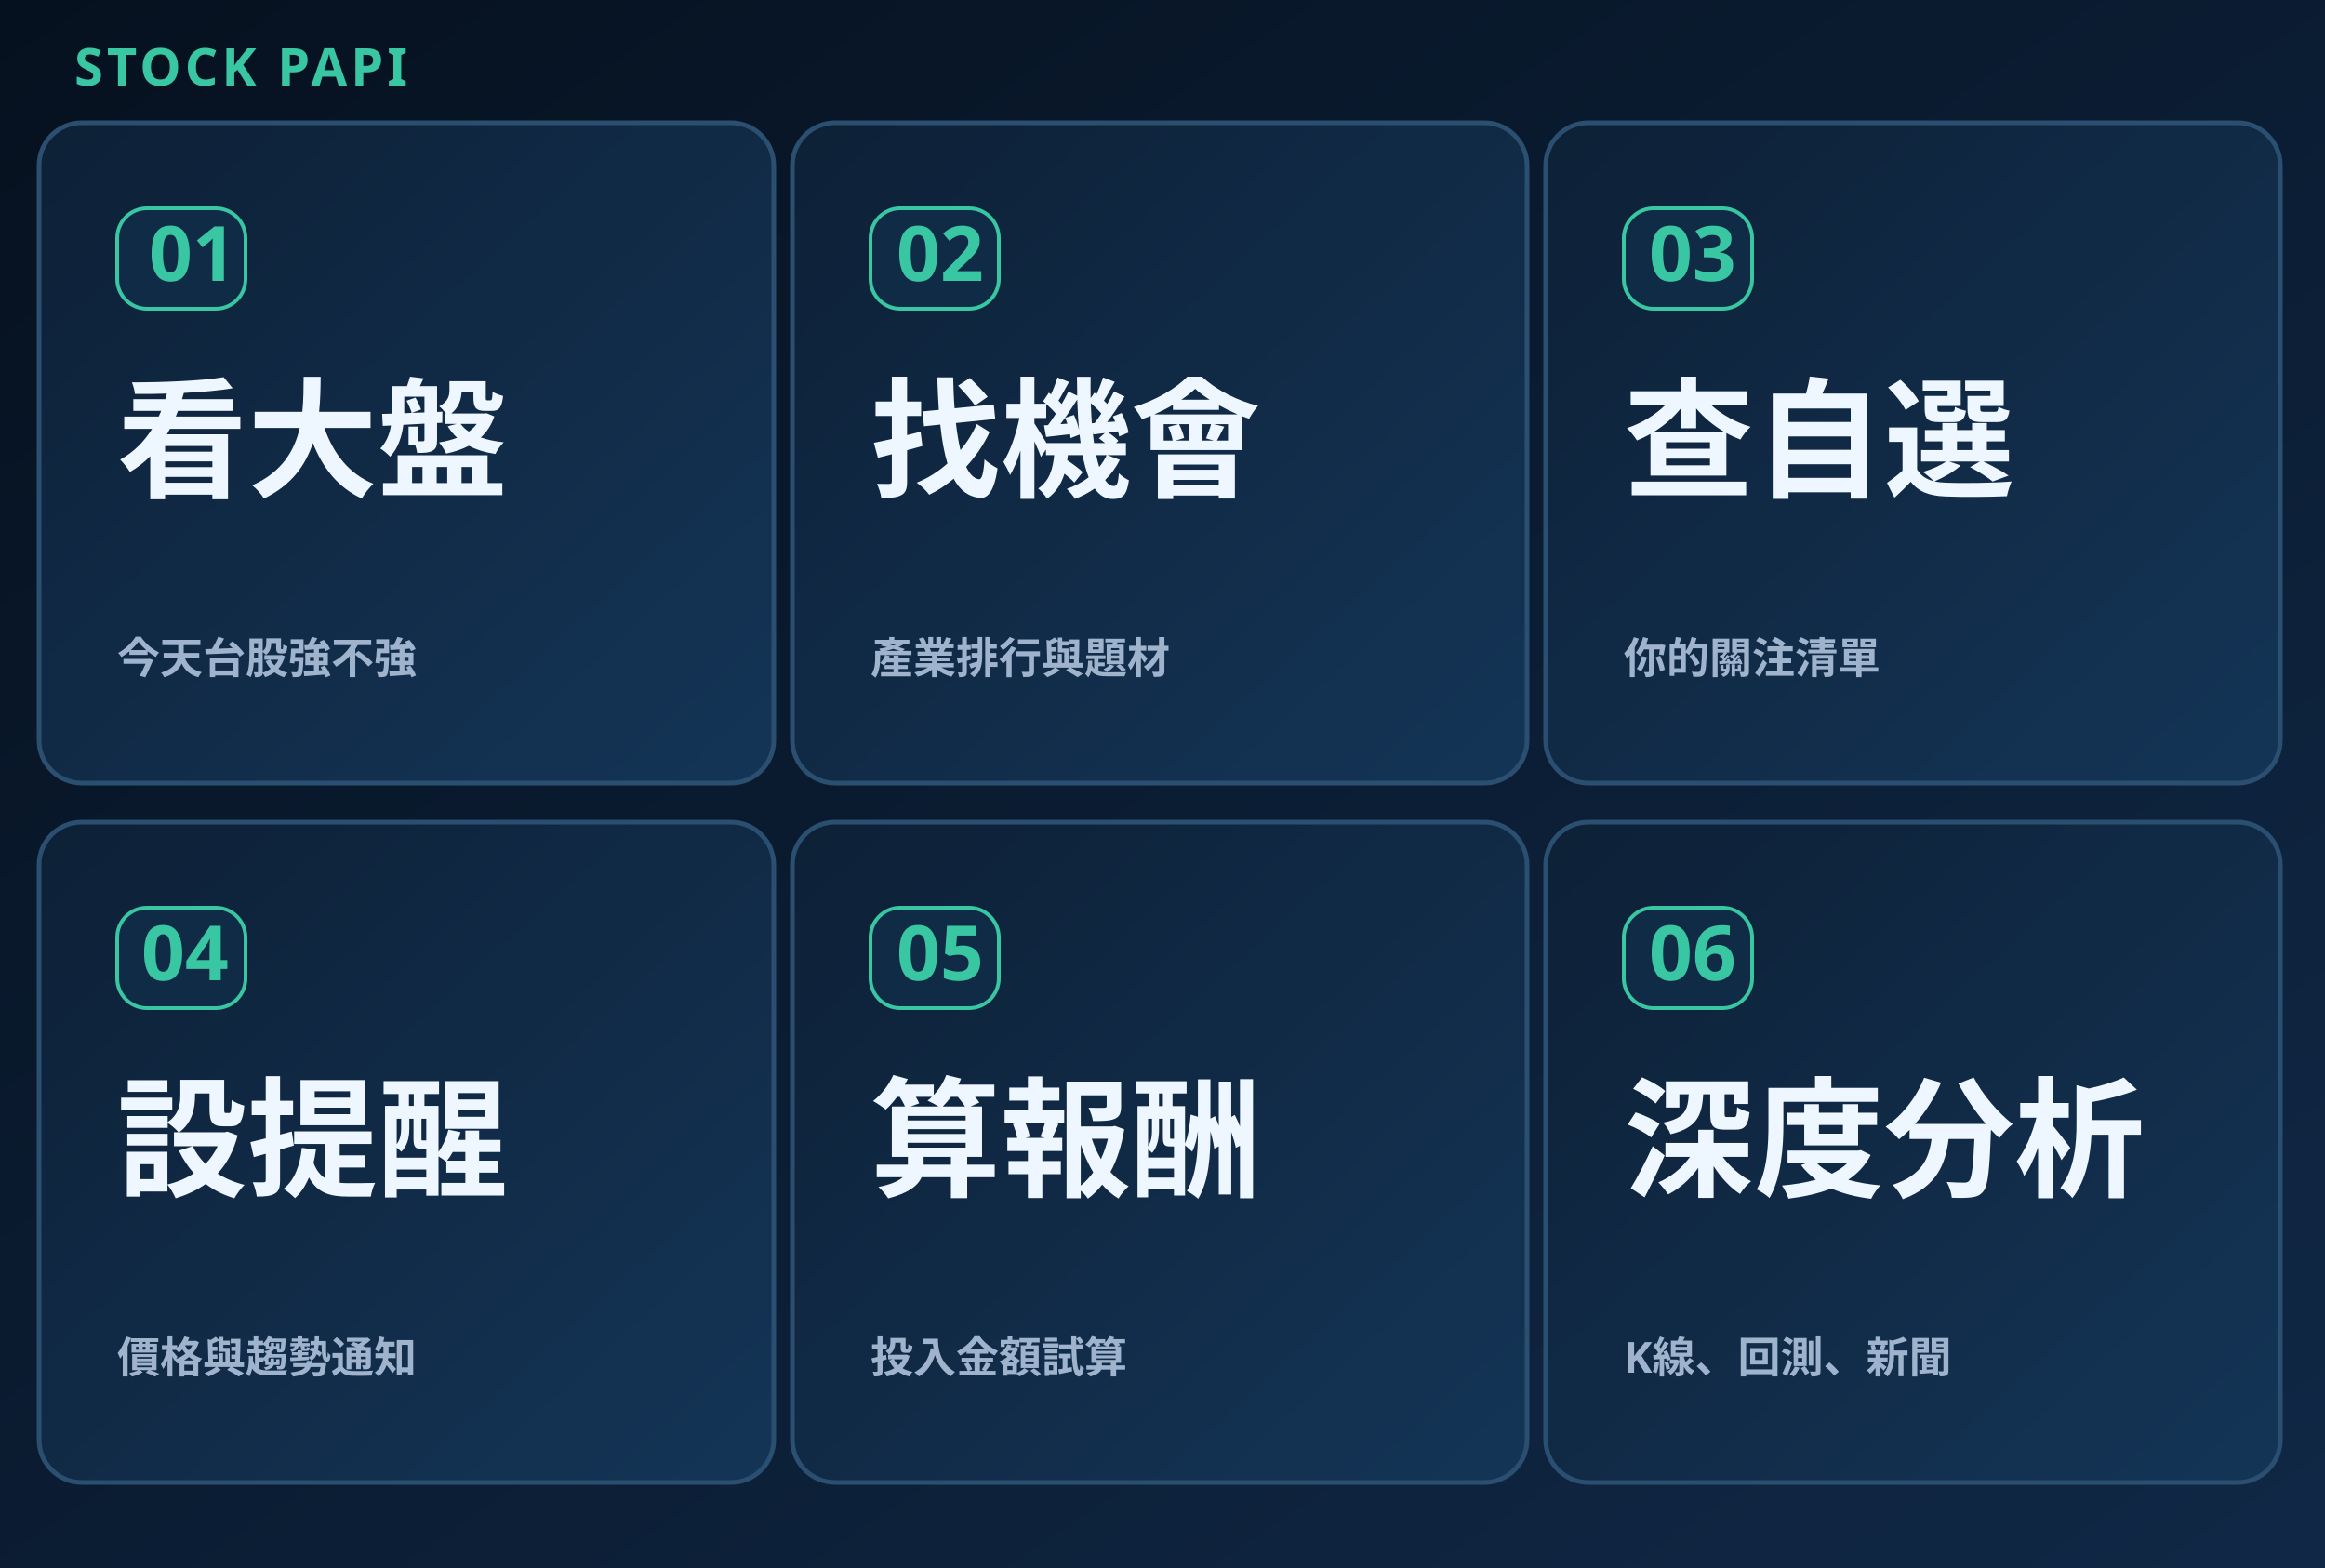
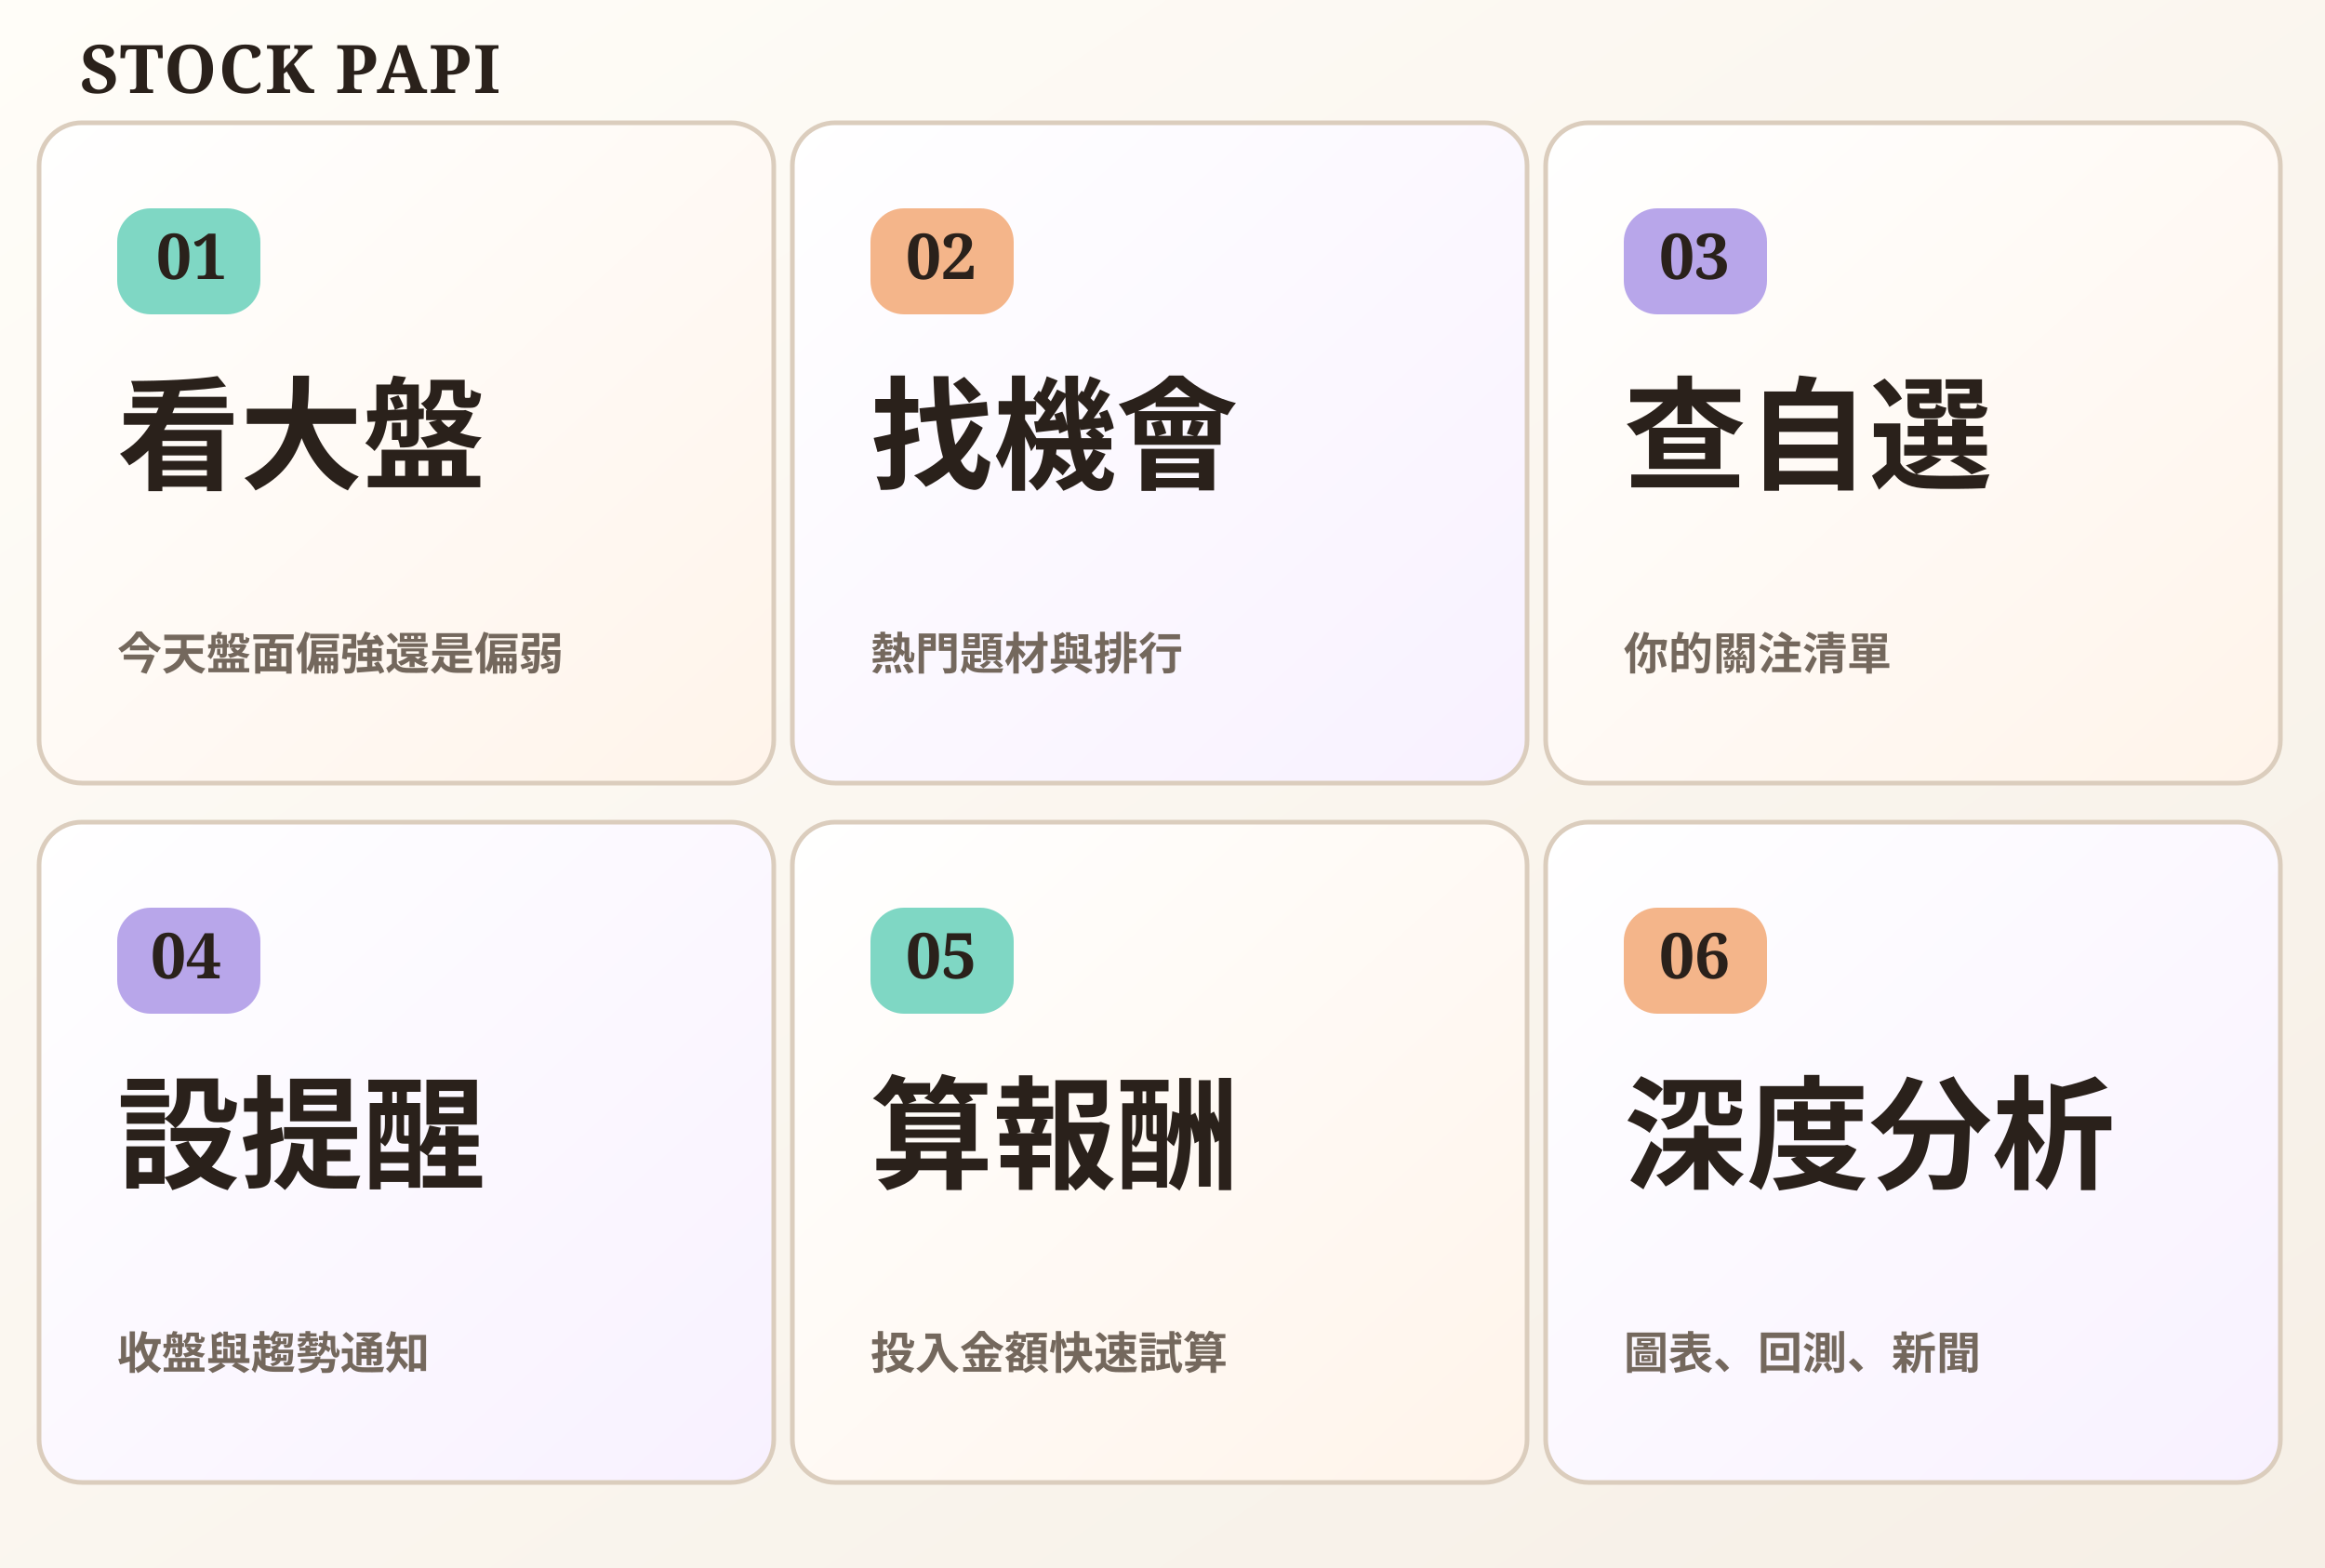
<svg xmlns="http://www.w3.org/2000/svg" width="2500" height="1686" viewBox="0 0 2500 1686" role="img" aria-label="Stock Papi LINE 圖文選單六格設計稿">
  <defs>
    <linearGradient id="bg" x1="0" y1="0" x2="1" y2="1">
-       <stop offset="0" stop-color="#06111f" />
-       <stop offset="1" stop-color="#102846" />
+       <stop offset="0" stop-color="#fffdf8" />
+       <stop offset="1" stop-color="#f6efe6" />
    </linearGradient>
-     <linearGradient id="tile" x1="0" y1="0" x2="1" y2="1">
-       <stop offset="0" stop-color="#0d2036" />
-       <stop offset="1" stop-color="#143557" />
+     <linearGradient id="tileA" x1="0" y1="0" x2="1" y2="1">
+       <stop offset="0" stop-color="#ffffff" />
+       <stop offset="1" stop-color="#fff4ea" />
+     </linearGradient>
+     <linearGradient id="tileB" x1="0" y1="0" x2="1" y2="1">
+       <stop offset="0" stop-color="#ffffff" />
+       <stop offset="1" stop-color="#f8f1ff" />
    </linearGradient>
    <style>
-       .brand{font:800 56px "Noto Sans TC","Microsoft JhengHei",sans-serif;fill:#39c6a3;letter-spacing:4px}
-       .label{font:800 140px "Noto Sans TC","Microsoft JhengHei",sans-serif;fill:#eef6ff}
-       .hint{font:600 46px "Noto Sans TC","Microsoft JhengHei",sans-serif;fill:#9fb4cc}
-       .code{font:900 82px "Noto Sans TC","Microsoft JhengHei",sans-serif;fill:#39c6a3}
-       .tile{fill:url(#tile);stroke:#2b4f70;stroke-width:5}
-       .pill{fill:#102b45;stroke:#39c6a3;stroke-width:4}
+       .brand{font:700 72px "Lora","Noto Serif TC","Microsoft JhengHei",serif;fill:#2a211b;letter-spacing:2px}
+       .label{font:800 132px "Noto Serif TC","Microsoft JhengHei",serif;fill:#2a211b}
+       .hint{font:700 48px "Noto Serif TC","Microsoft JhengHei",serif;fill:#74685d}
+       .code{font:700 68px "Lora","Noto Serif TC","Microsoft JhengHei",serif;fill:#2a211b}
+       .tileA{fill:url(#tileA);stroke:#dbcdbd;stroke-width:5}
+       .tileB{fill:url(#tileB);stroke:#dbcdbd;stroke-width:5}
+       .pillMint{fill:#7fd7c4}
+       .pillApricot{fill:#f4b58a}
+       .pillLavender{fill:#b8a6ea}
    </style>
  </defs>
  <rect width="2500" height="1686" fill="url(#bg)" />
-   <text class="brand" x="80" y="92">STOCK PAPI</text>
+   <text class="brand" x="86" y="100">STOCK PAPI</text>
  <g transform="translate(42 132)">
-     <rect class="tile" x="0" y="0" width="790" height="710" rx="46" />
-     <rect class="tile" x="810" y="0" width="790" height="710" rx="46" />
-     <rect class="tile" x="1620" y="0" width="790" height="710" rx="46" />
-     <rect class="tile" x="0" y="752" width="790" height="710" rx="46" />
-     <rect class="tile" x="810" y="752" width="790" height="710" rx="46" />
-     <rect class="tile" x="1620" y="752" width="790" height="710" rx="46" />
+     <rect class="tileA" x="0" y="0" width="790" height="710" rx="46" />
+     <rect class="tileB" x="810" y="0" width="790" height="710" rx="46" />
+     <rect class="tileA" x="1620" y="0" width="790" height="710" rx="46" />
+     <rect class="tileB" x="0" y="752" width="790" height="710" rx="46" />
+     <rect class="tileA" x="810" y="752" width="790" height="710" rx="46" />
+     <rect class="tileB" x="1620" y="752" width="790" height="710" rx="46" />
    <g transform="translate(84 92)">
-       <rect class="pill" x="0" y="0" width="138" height="108" rx="32" />
-       <text class="code" x="34" y="78">01</text>
-       <text class="label" x="0" y="300">看大盤</text>
-       <text class="hint" x="0" y="500">今天台股強不強</text>
+       <rect class="pillMint" x="0" y="0" width="154" height="114" rx="36" />
+       <text class="code" x="42" y="76">01</text>
+       <text class="label" x="0" y="292">看大盤</text>
+       <text class="hint" x="0" y="496">今天盤面偏強還是偏弱</text>
    </g>
    <g transform="translate(894 92)">
-       <rect class="pill" x="0" y="0" width="138" height="108" rx="32" />
-       <text class="code" x="28" y="78">02</text>
-       <text class="label" x="0" y="300">找機會</text>
-       <text class="hint" x="0" y="500">產業排行與題材</text>
+       <rect class="pillApricot" x="0" y="0" width="154" height="114" rx="36" />
+       <text class="code" x="38" y="76">02</text>
+       <text class="label" x="0" y="292">找機會</text>
+       <text class="hint" x="0" y="496">熱門題材與排行</text>
    </g>
    <g transform="translate(1704 92)">
-       <rect class="pill" x="0" y="0" width="138" height="108" rx="32" />
-       <text class="code" x="27" y="78">03</text>
-       <text class="label" x="0" y="300">查自選</text>
-       <text class="hint" x="0" y="500">你的關注清單</text>
+       <rect class="pillLavender" x="0" y="0" width="154" height="114" rx="36" />
+       <text class="code" x="38" y="76">03</text>
+       <text class="label" x="0" y="292">查自選</text>
+       <text class="hint" x="0" y="496">你的關注清單</text>
    </g>
    <g transform="translate(84 844)">
-       <rect class="pill" x="0" y="0" width="138" height="108" rx="32" />
-       <text class="code" x="26" y="78">04</text>
-       <text class="label" x="0" y="300">設提醒</text>
-       <text class="hint" x="0" y="500">價格與趨勢通知</text>
+       <rect class="pillLavender" x="0" y="0" width="154" height="114" rx="36" />
+       <text class="code" x="36" y="76">04</text>
+       <text class="label" x="0" y="292">設提醒</text>
+       <text class="hint" x="0" y="496">收盤與趨勢通知</text>
    </g>
    <g transform="translate(894 844)">
-       <rect class="pill" x="0" y="0" width="138" height="108" rx="32" />
-       <text class="code" x="28" y="78">05</text>
-       <text class="label" x="0" y="300">算報酬</text>
-       <text class="hint" x="0" y="500">投入金額試算</text>
+       <rect class="pillMint" x="0" y="0" width="154" height="114" rx="36" />
+       <text class="code" x="38" y="76">05</text>
+       <text class="label" x="0" y="292">算報酬</text>
+       <text class="hint" x="0" y="496">投入金額快速試算</text>
    </g>
    <g transform="translate(1704 844)">
-       <rect class="pill" x="0" y="0" width="138" height="108" rx="32" />
-       <text class="code" x="27" y="78">06</text>
-       <text class="label" x="0" y="300">深度分析</text>
-       <text class="hint" x="0" y="500">K線、回測、新聞</text>
+       <rect class="pillApricot" x="0" y="0" width="154" height="114" rx="36" />
+       <text class="code" x="38" y="76">06</text>
+       <text class="label" x="0" y="292">深度分析</text>
+       <text class="hint" x="0" y="496">圖表、回測、新聞</text>
    </g>
  </g>
</svg>
